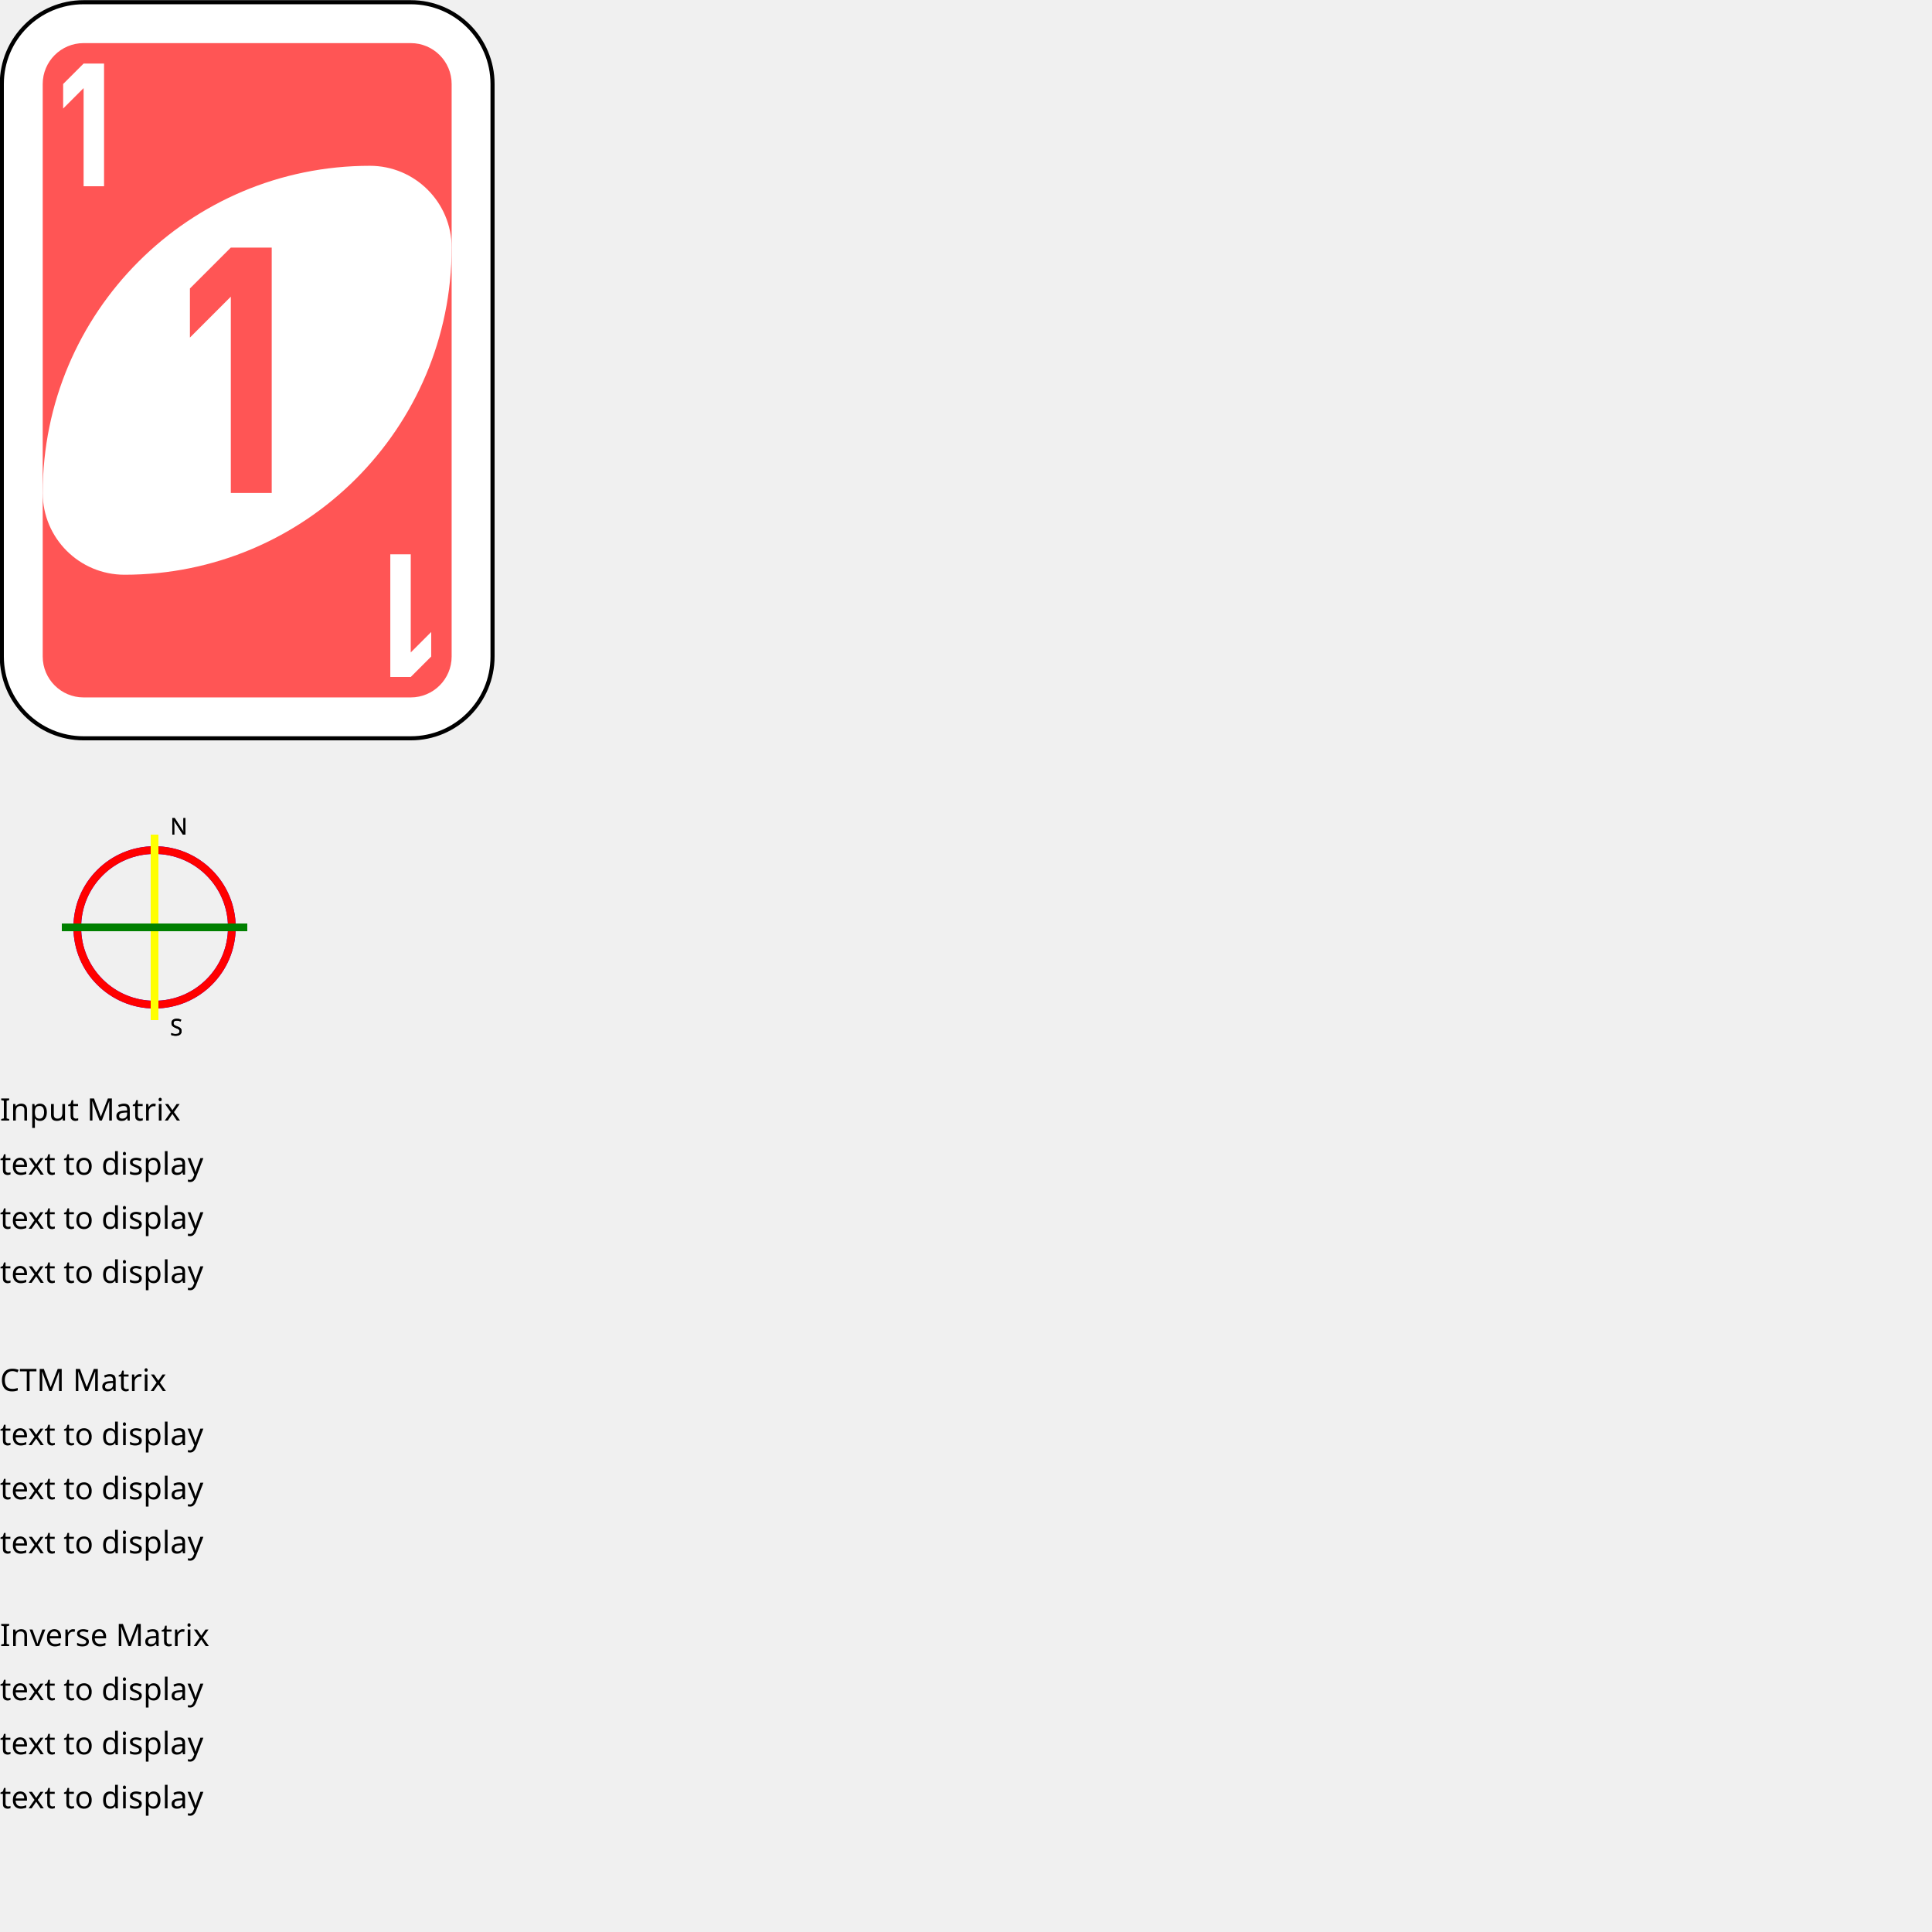
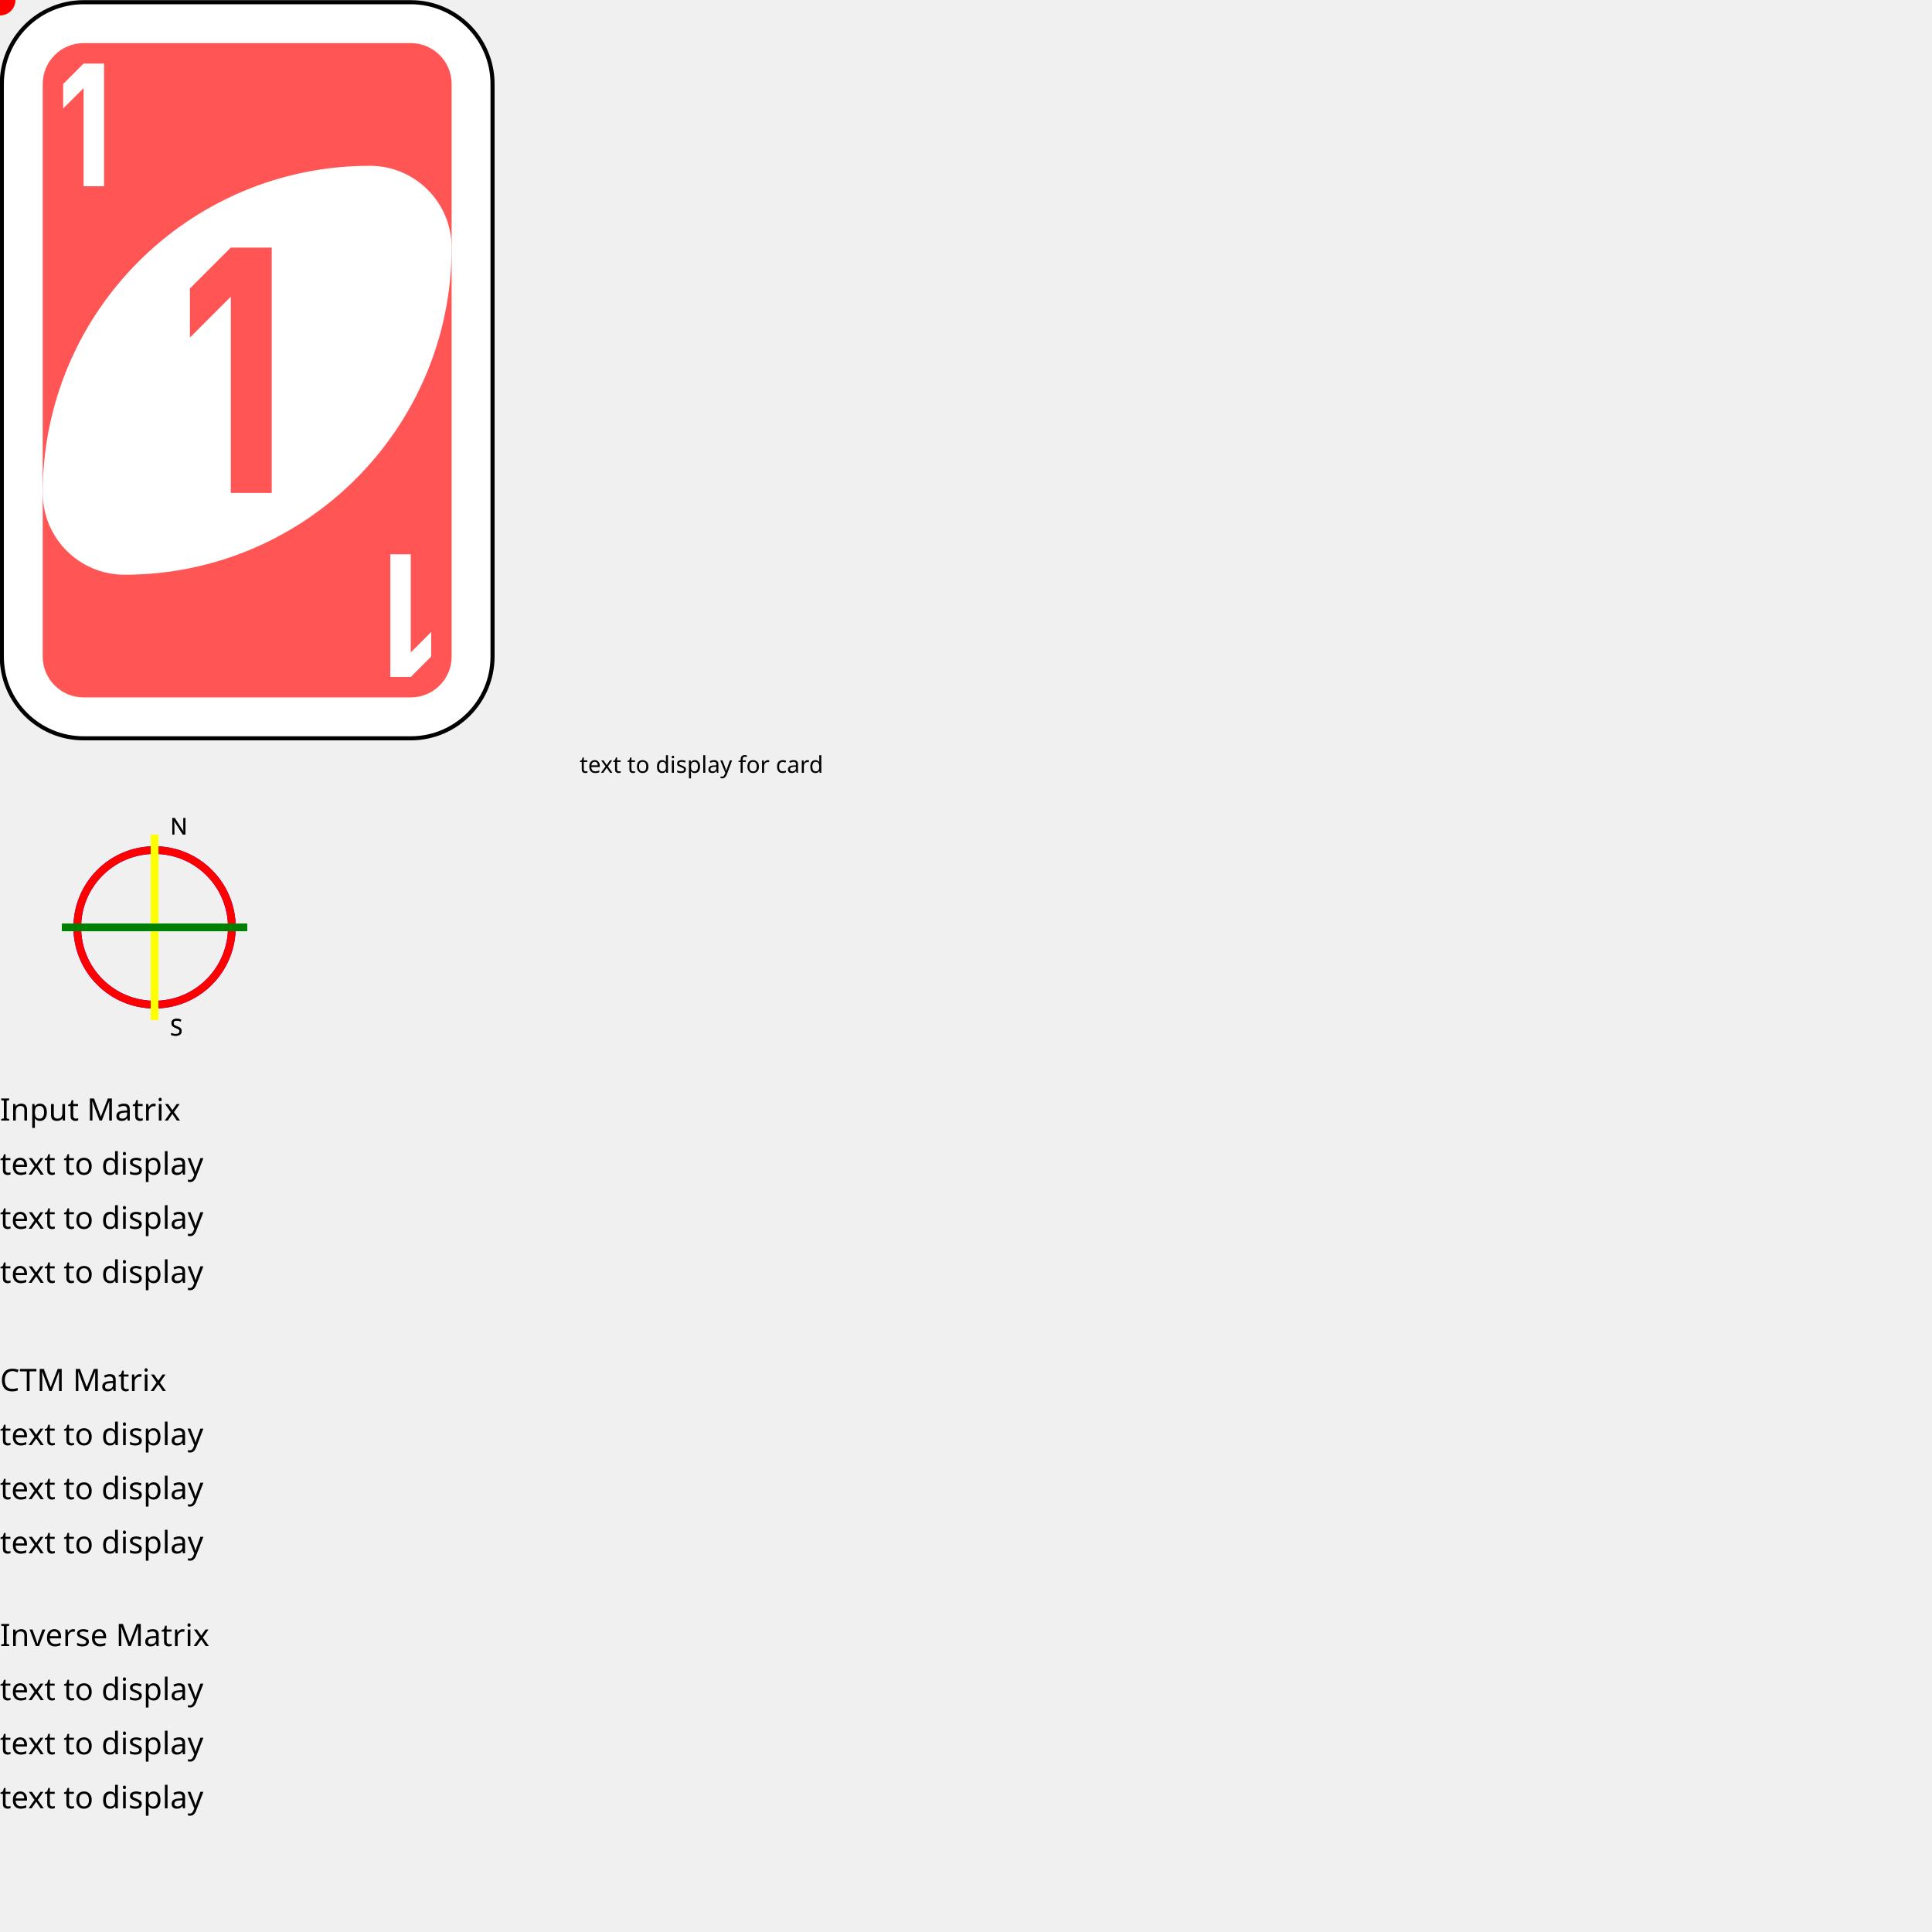
<svg xmlns="http://www.w3.org/2000/svg" viewBox="0 0 250 250">
  <style>
    .text_style {
      font: 3px sans-serif;
      fill: black;
    }
    .mini_text_style {
      font: 4px sans-serif;
      fill: black;
    }
  </style>
  <g fill="none" transform="translate(0,0)">
    <g id="card1">
      <rect width="63.5" height="95.25" rx="10.583" ry="10.583" x="0.235" y="0.287" id="rect2987" style="fill:#ffffff;fill-opacity:1;fill-rule:evenodd;stroke:#000000;stroke-width:0.529;stroke-miterlimit:4;stroke-dasharray:none" />
      <rect width="52.917" height="84.667" rx="5.292" ry="5.292" x="5.526" y="5.579" id="rect3757" style="fill:#ff5555;fill-opacity:1;fill-rule:evenodd;stroke:none;stroke-width:1.058" />
      <path d="m 47.86,21.454 c -23.38,0 -42.333,18.953 -42.333,42.333 0,5.845 4.738,10.583 10.583,10.583 23.38,0 42.333,-18.953 42.333,-42.333 0,-5.845 -4.738,-10.583 -10.583,-10.583 z" id="path3773-0-4-8-4" style="fill:#ffffff;fill-opacity:1;fill-rule:evenodd;stroke:none;stroke-width:1.058" />
      <path d="m 29.868,32.037 -5.292,5.292 v 6.35 l 5.292,-5.292 v 25.4 h 5.292 V 32.037 Z" id="rect3921" style="fill:#ff5555;fill-opacity:1;fill-rule:evenodd;stroke:none;stroke-width:1.058" />
      <path d="M 10.818,8.225 8.172,10.87 v 3.175 l 2.646,-2.646 v 12.7 h 2.646 V 8.225 Z" id="rect3921-5" style="fill:#ffffff;fill-opacity:1;fill-rule:evenodd;stroke:none;stroke-width:1.058" />
      <path d="m 53.151,87.6 2.646,-2.646 v -3.175 l -2.646,2.646 v -12.7 h -2.646 v 15.875 z" id="rect3921-5-5" style="fill:#ffffff;fill-opacity:1;fill-rule:evenodd;stroke:none;stroke-width:1.058" />
    </g>
+   </g>
+   <g fill="none" transform="translate(75,100)">
+     <text id="textDisplay1" class="text_style">text to display for card</text>
  </g>
  <g fill="none" transform="translate(0,100)">
    <g>
      <circle cx="20" cy="20" r="10" stroke="blue" />
      <line x1="20" y1="8" x2="20" y2="32" stroke="darkolivegreen" />
      <line x1="8" y1="20" x2="32" y2="20" stroke="peru" />
      <text x="22" y="8" class="text_style">N</text>
      <text x="22" y="34" class="text_style">S</text>
      <text x="22" y="38" id="textDisplay0" class="text_style" />
    </g>
    <g id="controlTransform0" transform="matrix(1,0,0,1,0,0)">
      <circle cx="20" cy="20" r="10" stroke="red" />
      <line x1="20" y1="8" x2="20" y2="32" stroke="yellow" />
      <line x1="8" y1="20" x2="32" y2="20" stroke="green" />
      <text x="22" y="8" class="text_style">N</text>
      <text x="22" y="34" class="text_style">S</text>
    </g>
    <g transform="translate(0, 5)">
      <text x="0" y="40" class="mini_text_style">Input Matrix</text>
      <text x="0" y="47" id="textDisplay_0_1" class="mini_text_style">text to display</text>
      <text x="0" y="54" id="textDisplay_0_2" class="mini_text_style">text to display</text>
      <text x="0" y="61" id="textDisplay_0_3" class="mini_text_style">text to display</text>
    </g>
    <g transform="translate(0,47)">
      <text x="0" y="33" class="mini_text_style">CTM Matrix</text>
      <text x="0" y="40" id="textDisplay_1_1" class="mini_text_style">text to display</text>
      <text x="0" y="47" id="textDisplay_1_2" class="mini_text_style">text to display</text>
      <text x="0" y="54" id="textDisplay_1_3" class="mini_text_style">text to display</text>
    </g>
    <g transform="translate(0,80)">
      <text x="0" y="33" class="mini_text_style">Inverse Matrix</text>
      <text x="0" y="40" id="textDisplay_2_1" class="mini_text_style">text to display</text>
      <text x="0" y="47" id="textDisplay_2_2" class="mini_text_style">text to display</text>
      <text x="0" y="54" id="textDisplay_2_3" class="mini_text_style">text to display</text>
    </g>
  </g>
+   <g id="groupWithDots">
+     <circle id="control2" fill="red" cx="0" cy="0" r="2" />
+   </g>
</svg>
